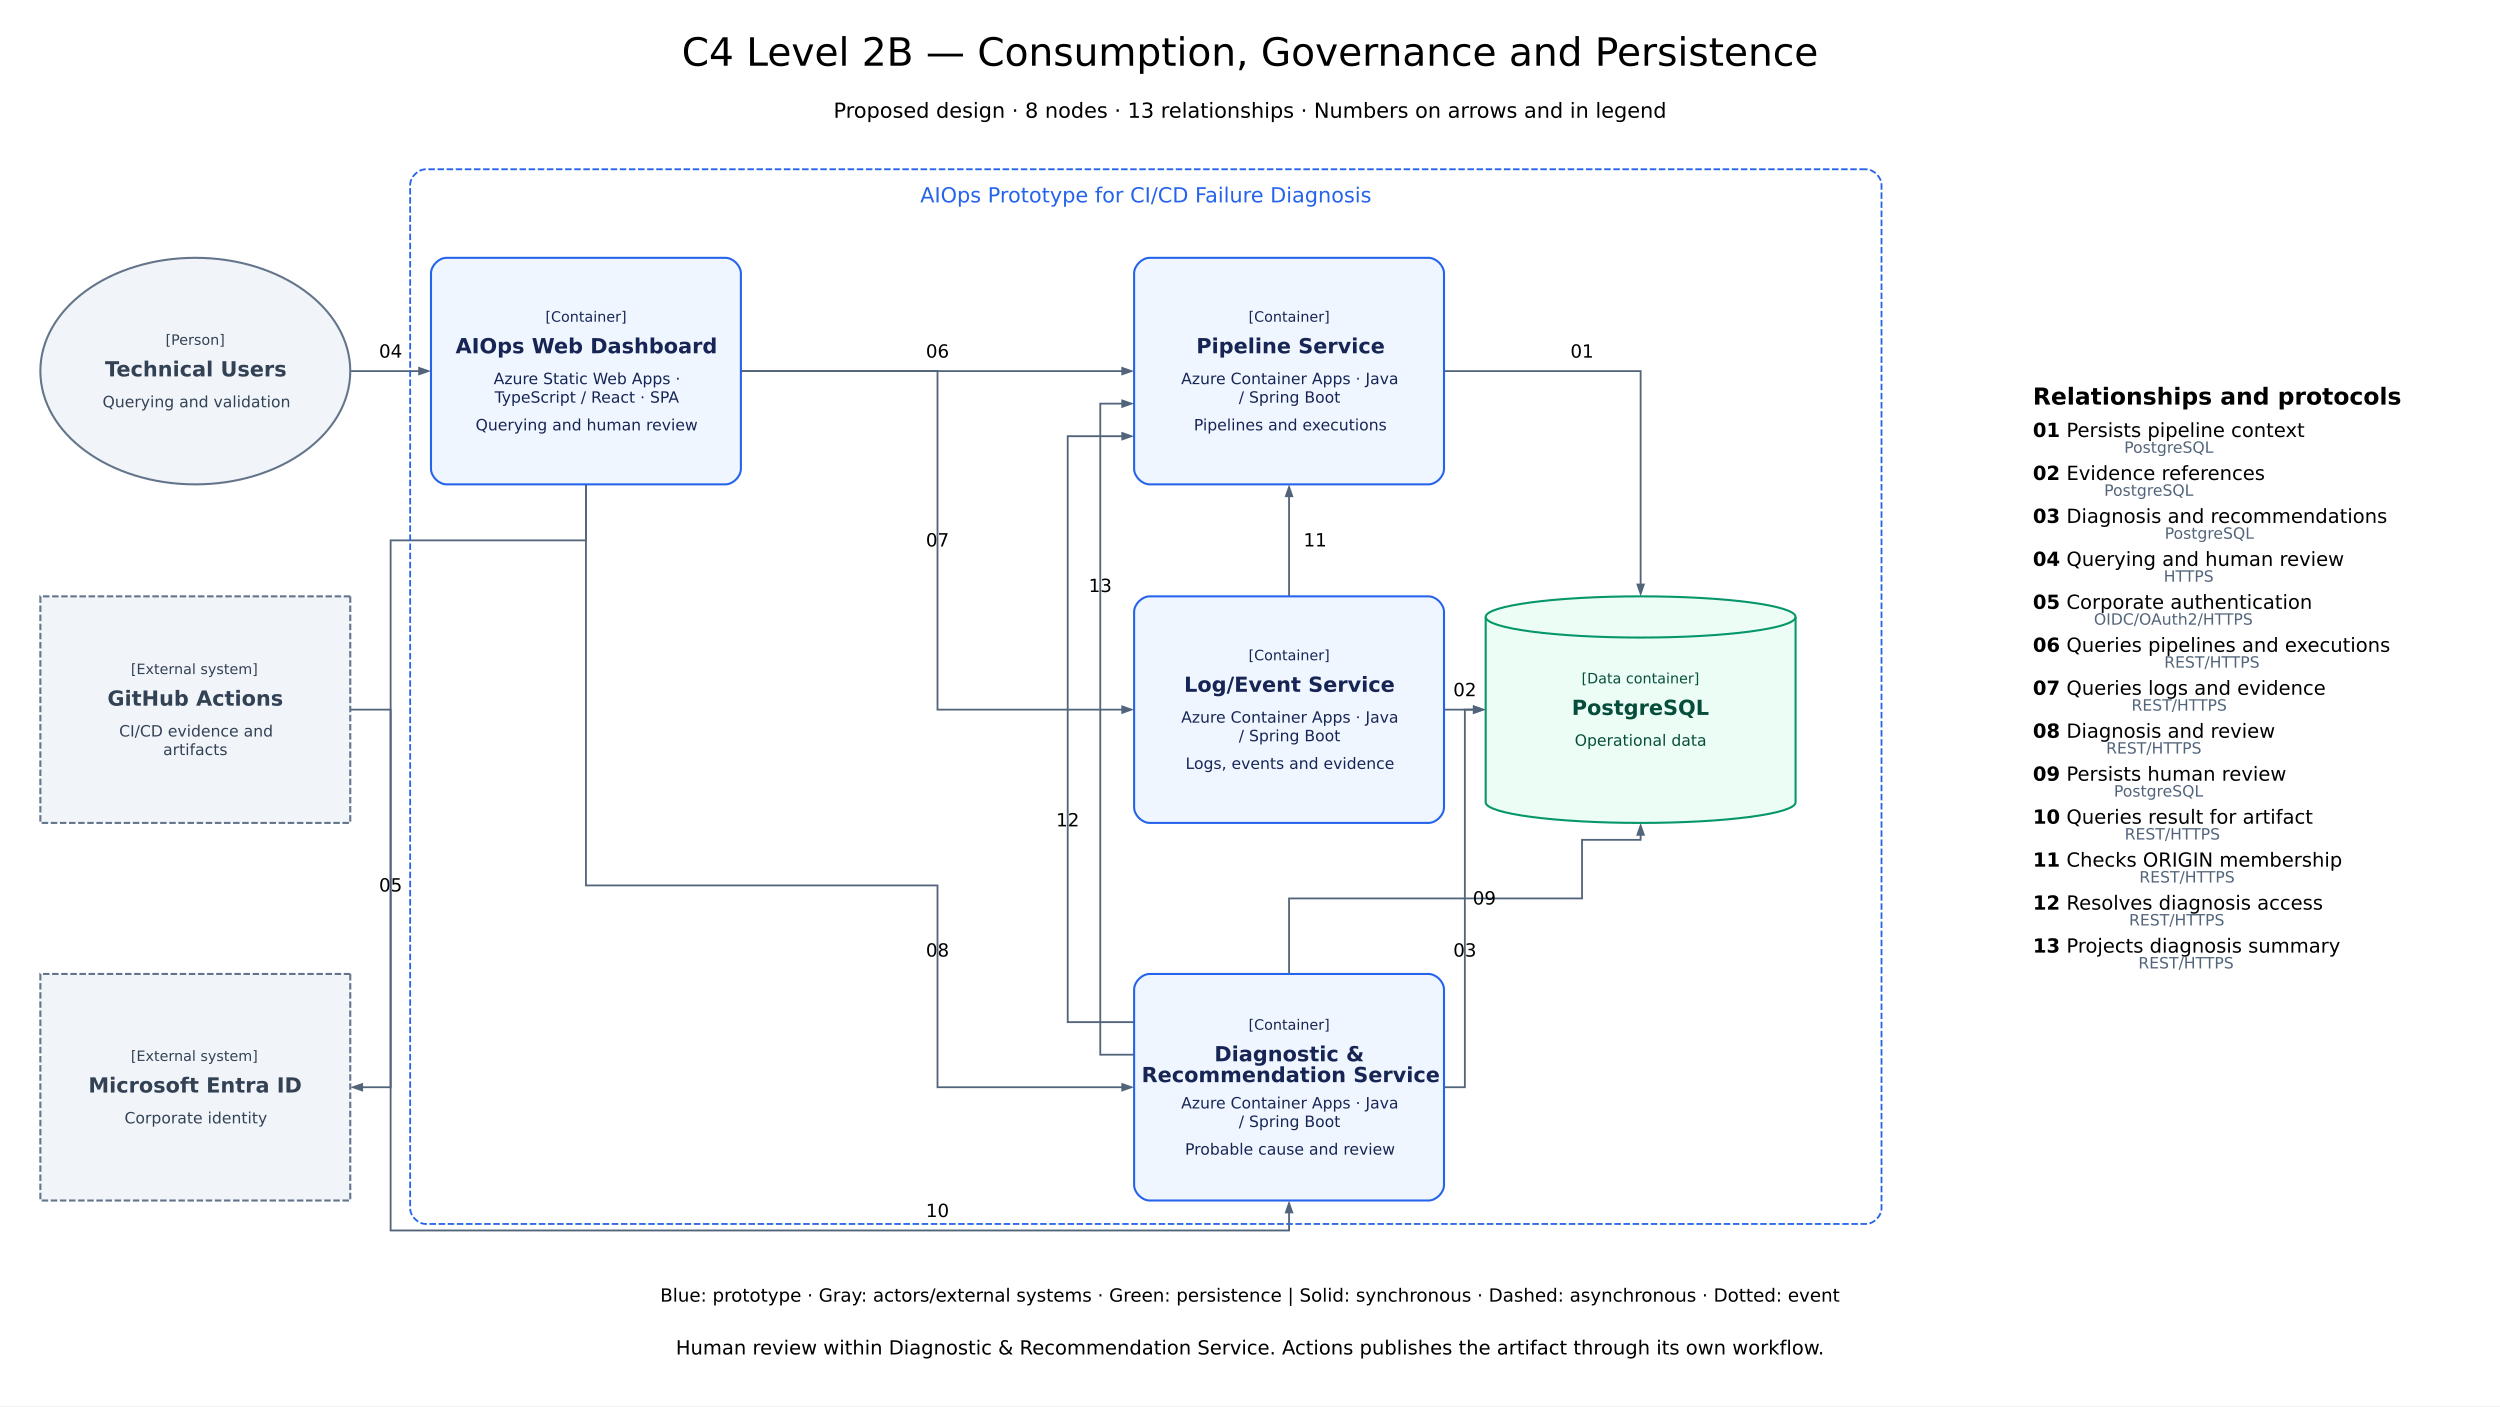
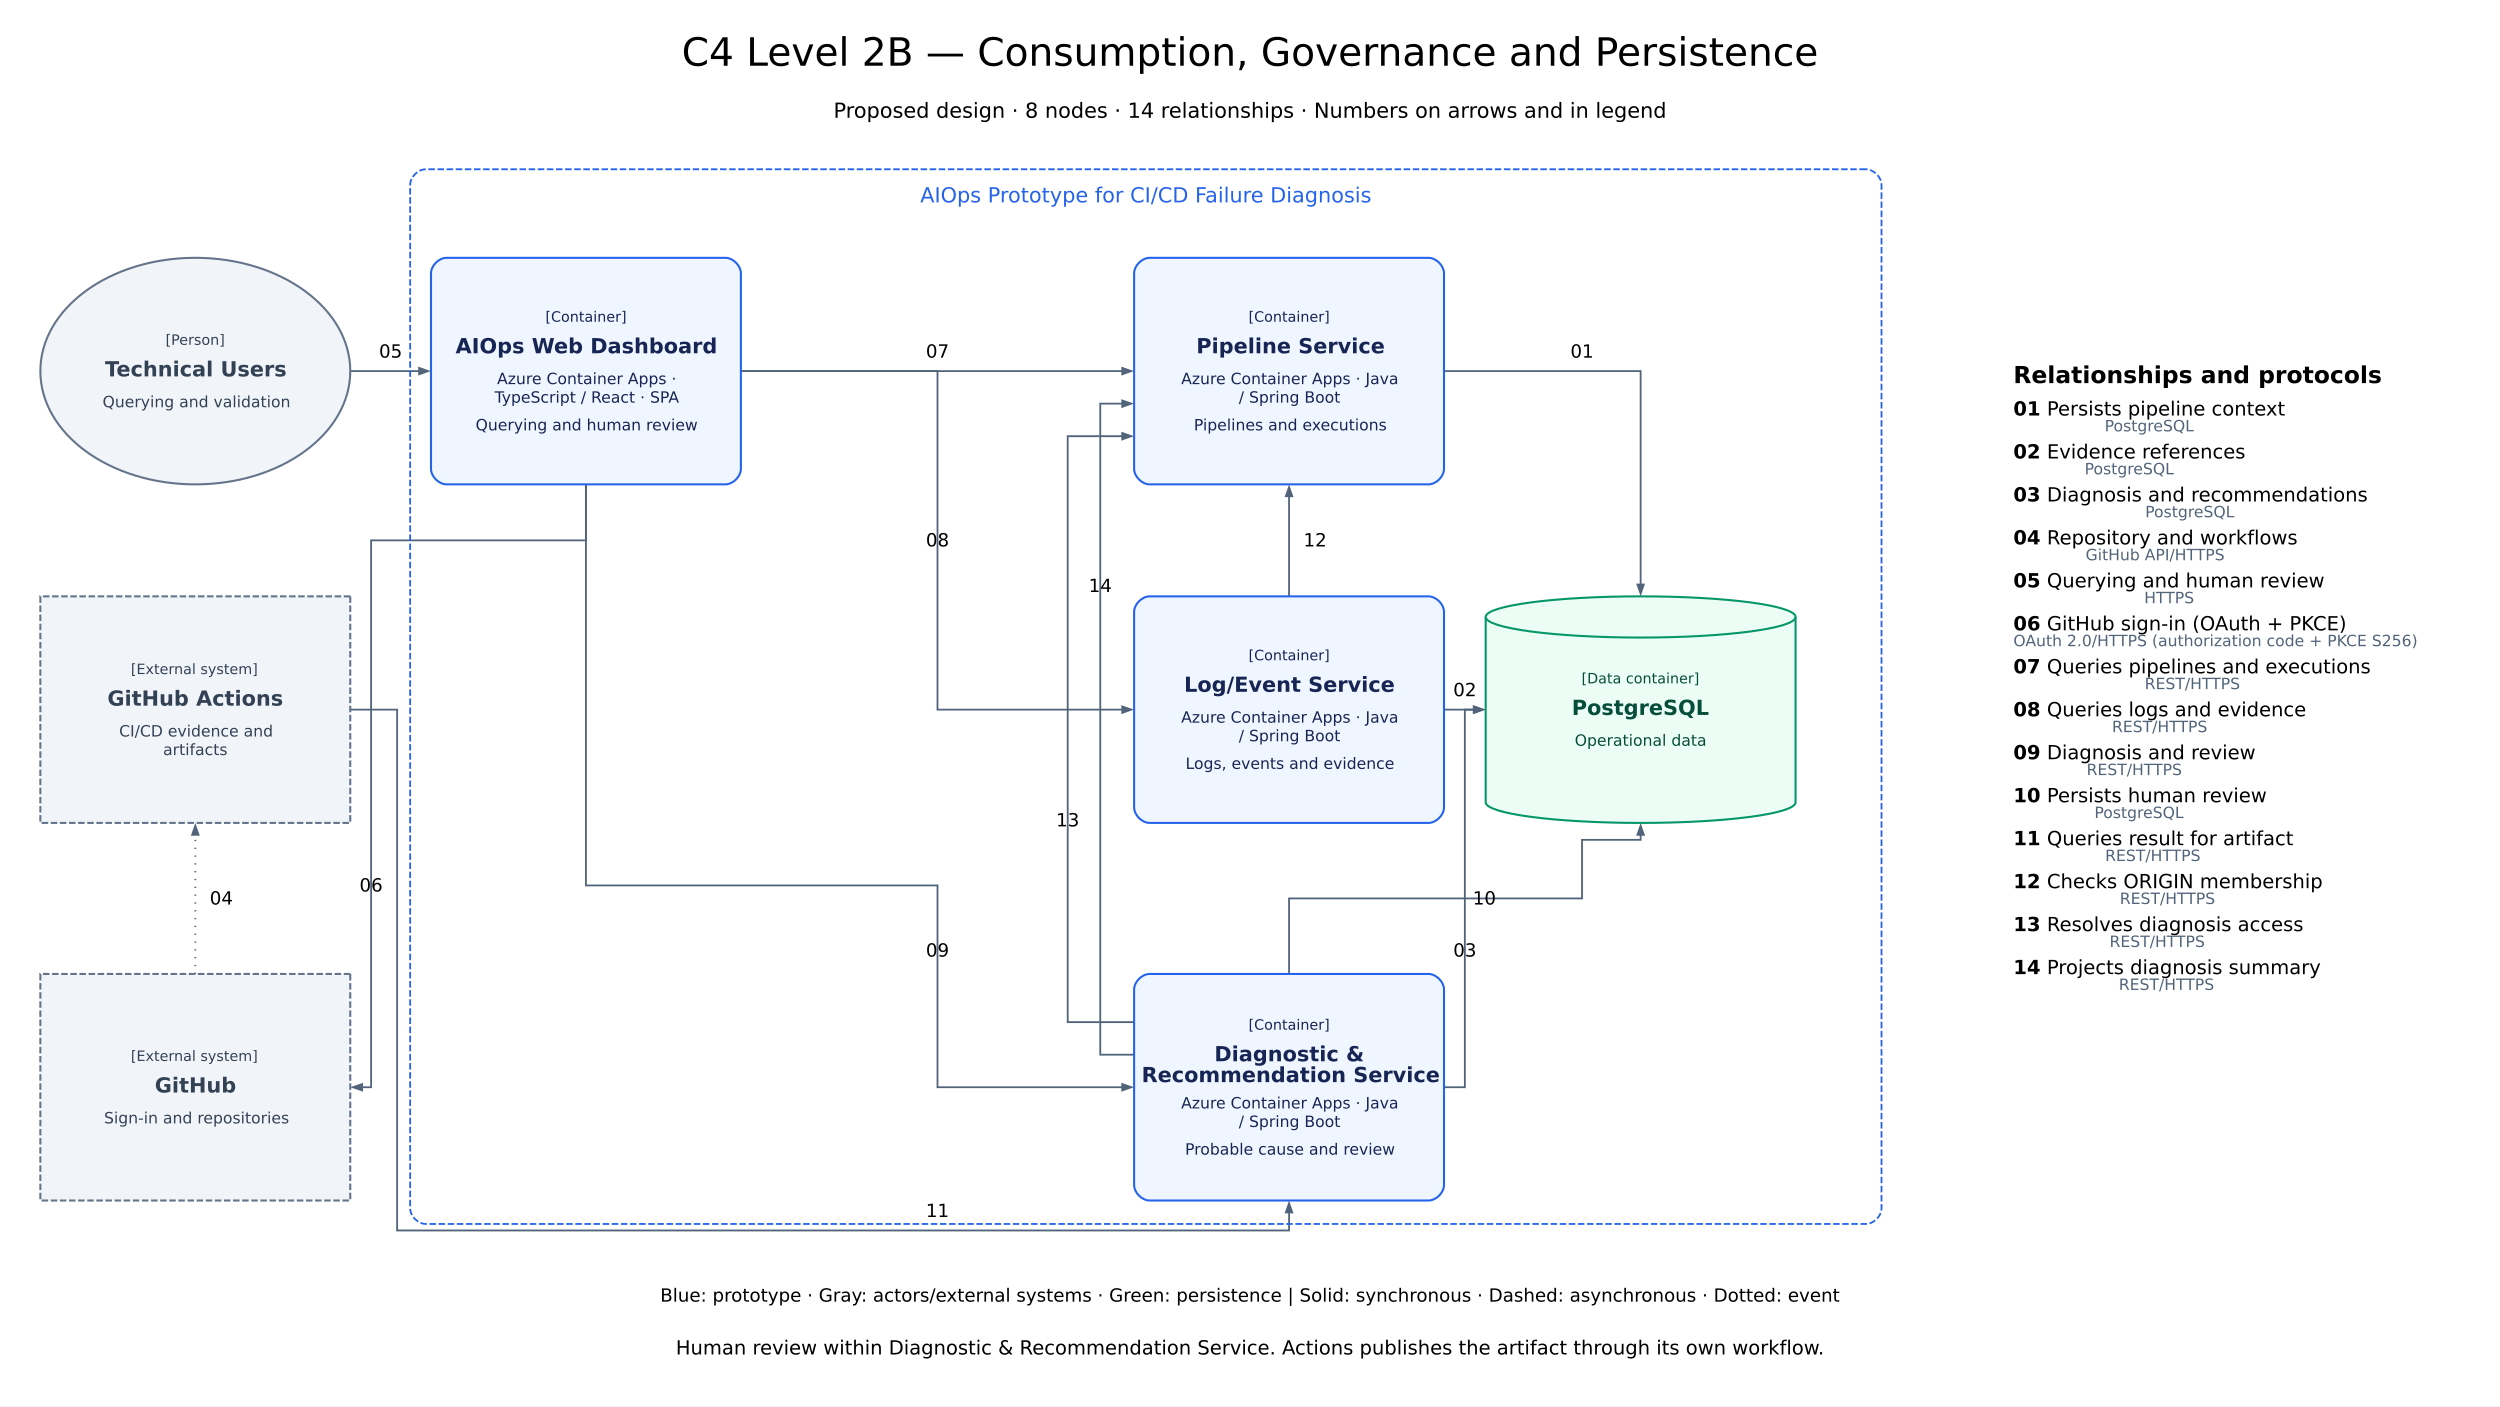
<svg xmlns="http://www.w3.org/2000/svg" xmlns:xlink="http://www.w3.org/1999/xlink" width="1920pt" height="1080pt" viewBox="0.00 0.00 1920.00 1080.00">
  <g id="graph0" class="graph" transform="scale(1 1) rotate(0) translate(0 1080)">
    <polygon fill="white" stroke="none" points="0,0 0,-1080 1920,-1080 1920,0 0,0" />
    <g id="rel_dashboard_pipeline_service" class="edge">
      <g id="a_rel_dashboard_pipeline_service">
-         <a xlink:title="06: Routes pipeline, execution, incident queue and insights queries, registration, grants and incident lifecycle commands (REST/HTTPS)">
+         <a xlink:title="07: Routes pipeline, execution, incident queue and insights queries, registration, grants and incident lifecycle commands (REST/HTTPS)">
          <path fill="none" stroke="#52647a" stroke-width="1.4" d="M569,-795C667,-795 765,-795 863,-795" />
          <polygon fill="#52647a" stroke="#52647a" stroke-width="1.4" points="861.88,-797.45 868.88,-795 861.88,-792.55 861.88,-797.45" />
        </a>
      </g>
-       <text xml:space="preserve" text-anchor="middle" x="720" y="-805.33" font-family="DejaVu Sans" font-size="14.00">06</text>
+       <text xml:space="preserve" text-anchor="middle" x="720" y="-805.33" font-family="DejaVu Sans" font-size="14.00">07</text>
    </g>
    <g id="rel_dashboard_log_event_service" class="edge">
      <g id="a_rel_dashboard_log_event_service">
-         <a xlink:title="07: Routes log, event and evidence queries (REST/HTTPS)">
+         <a xlink:title="08: Routes log, event and evidence queries (REST/HTTPS)">
          <path fill="none" stroke="#52647a" stroke-width="1.4" d="M569,-795C619.33,-795 669.67,-795 720,-795 720,-708.33 720,-621.67 720,-535 767.67,-535 815.33,-535 863,-535" />
          <polygon fill="#52647a" stroke="#52647a" stroke-width="1.4" points="861.88,-537.45 868.88,-535 861.88,-532.55 861.88,-537.45" />
        </a>
      </g>
-       <text xml:space="preserve" text-anchor="middle" x="720" y="-660.33" font-family="DejaVu Sans" font-size="14.00">07</text>
+       <text xml:space="preserve" text-anchor="middle" x="720" y="-660.33" font-family="DejaVu Sans" font-size="14.00">08</text>
    </g>
    <g id="rel_dashboard_recommendation_service" class="edge">
      <g id="a_rel_dashboard_recommendation_service">
-         <a xlink:title="08: Routes diagnosis and review queries and operations (REST/HTTPS)">
+         <a xlink:title="09: Routes diagnosis and review queries and operations (REST/HTTPS)">
          <path fill="none" stroke="#52647a" stroke-width="1.4" d="M450,-708C450,-605.33 450,-502.67 450,-400 540,-400 630,-400 720,-400 720,-348.33 720,-296.67 720,-245 767.67,-245 815.33,-245 863,-245" />
          <polygon fill="#52647a" stroke="#52647a" stroke-width="1.4" points="861.88,-247.45 868.88,-245 861.88,-242.55 861.88,-247.45" />
        </a>
      </g>
-       <text xml:space="preserve" text-anchor="middle" x="720" y="-345.32" font-family="DejaVu Sans" font-size="14.00">08</text>
-     </g>
-     <g id="rel_dashboard_entra" class="edge">
-       <g id="a_rel_dashboard_entra">
-         <a xlink:title="05: Authenticates corporate users (OIDC/OAuth2/HTTPS)">
-           <path fill="none" stroke="#52647a" stroke-width="1.4" d="M450,-708C450,-693.67 450,-679.33 450,-665 400,-665 350,-665 300,-665 300,-525 300,-385 300,-245 292.33,-245 284.67,-245 277,-245" />
+       <text xml:space="preserve" text-anchor="middle" x="720" y="-345.32" font-family="DejaVu Sans" font-size="14.00">09</text>
+     </g>
+     <g id="rel_dashboard_github_sign_in" class="edge">
+       <g id="a_rel_dashboard_github_sign_in">
+         <a xlink:title="06: Sends users to GitHub to authorize sign-in (OAuth 2.0/HTTPS (authorization code + PKCE S256))">
+           <path fill="none" stroke="#52647a" stroke-width="1.4" d="M450,-708C450,-693.67 450,-679.33 450,-665 395,-665 340,-665 285,-665 285,-525 285,-385 285,-245 282.33,-245 279.67,-245 277,-245" />
          <polygon fill="#52647a" stroke="#52647a" stroke-width="1.4" points="278.12,-242.55 271.12,-245 278.12,-247.45 278.12,-242.55" />
        </a>
      </g>
-       <text xml:space="preserve" text-anchor="middle" x="300" y="-395.32" font-family="DejaVu Sans" font-size="14.00">05</text>
+       <text xml:space="preserve" text-anchor="middle" x="285" y="-395.32" font-family="DejaVu Sans" font-size="14.00">06</text>
    </g>
    <g id="rel_pipeline_service_postgresql" class="edge">
      <g id="a_rel_pipeline_service_postgresql">
        <a xlink:title="01: Persists pipelines, stages, states and execution metadata (PostgreSQL)">
          <path fill="none" stroke="#52647a" stroke-width="1.4" d="M1109,-795C1159.33,-795 1209.67,-795 1260,-795 1260,-740 1260,-685 1260,-630" />
          <polygon fill="#52647a" stroke="#52647a" stroke-width="1.4" points="1262.45,-631.12 1260,-624.12 1257.55,-631.12 1262.45,-631.12" />
        </a>
      </g>
      <text xml:space="preserve" text-anchor="middle" x="1215" y="-805.33" font-family="DejaVu Sans" font-size="14.00">01</text>
    </g>
    <g id="rel_log_event_pipeline_operational_evidence" class="edge">
      <g id="a_rel_log_event_pipeline_operational_evidence">
-         <a xlink:title="11: Checks committed operational membership before evidence registration (REST/HTTPS)">
+         <a xlink:title="12: Checks committed operational membership before evidence registration (REST/HTTPS)">
          <path fill="none" stroke="#52647a" stroke-width="1.4" d="M990,-622C990,-648 990,-674 990,-700" />
          <polygon fill="#52647a" stroke="#52647a" stroke-width="1.4" points="987.55,-698.88 990,-705.88 992.45,-698.88 987.55,-698.88" />
        </a>
      </g>
-       <text xml:space="preserve" text-anchor="middle" x="1010" y="-660.33" font-family="DejaVu Sans" font-size="14.00">11</text>
+       <text xml:space="preserve" text-anchor="middle" x="1010" y="-660.33" font-family="DejaVu Sans" font-size="14.00">12</text>
    </g>
    <g id="rel_log_event_service_postgresql" class="edge">
      <g id="a_rel_log_event_service_postgresql">
        <a xlink:title="02: Persists and queries normalized evidence metadata and references (PostgreSQL)">
          <path fill="none" stroke="#52647a" stroke-width="1.4" d="M1109,-535C1117,-535 1125,-535 1133,-535" />
          <polygon fill="#52647a" stroke="#52647a" stroke-width="1.4" points="1131.88,-537.45 1138.88,-535 1131.88,-532.55 1131.88,-537.45" />
        </a>
      </g>
      <text xml:space="preserve" text-anchor="middle" x="1125" y="-545.33" font-family="DejaVu Sans" font-size="14.00">02</text>
    </g>
    <g id="rel_recommendation_pipeline_diagnosis_entitlement" class="edge">
      <g id="a_rel_recommendation_pipeline_diagnosis_entitlement">
-         <a xlink:title="12: Resolves the user's diagnosis read entitlement and the incident's ORIGIN execution (REST/HTTPS)">
+         <a xlink:title="13: Resolves the user's diagnosis read entitlement and the incident's ORIGIN execution (REST/HTTPS)">
          <path fill="none" stroke="#52647a" stroke-width="1.4" d="M871,-295C854,-295 837,-295 820,-295 820,-445 820,-595 820,-745 834.33,-745 848.67,-745 863,-745" />
          <polygon fill="#52647a" stroke="#52647a" stroke-width="1.4" points="861.88,-747.45 868.88,-745 861.88,-742.55 861.88,-747.45" />
        </a>
      </g>
-       <text xml:space="preserve" text-anchor="middle" x="820" y="-445.32" font-family="DejaVu Sans" font-size="14.00">12</text>
+       <text xml:space="preserve" text-anchor="middle" x="820" y="-445.32" font-family="DejaVu Sans" font-size="14.00">13</text>
    </g>
    <g id="rel_recommendation_pipeline_diagnosis_summary" class="edge">
      <g id="a_rel_recommendation_pipeline_diagnosis_summary">
-         <a xlink:title="13: Projects the incident diagnosis summary into Pipeline's incident queue read model (REST/HTTPS)">
+         <a xlink:title="14: Projects the incident diagnosis summary into Pipeline's incident queue read model (REST/HTTPS)">
          <path fill="none" stroke="#52647a" stroke-width="1.4" d="M871,-270C862.33,-270 853.67,-270 845,-270 845,-436.67 845,-603.33 845,-770 851,-770 857,-770 863,-770" />
          <polygon fill="#52647a" stroke="#52647a" stroke-width="1.4" points="861.88,-772.45 868.88,-770 861.88,-767.55 861.88,-772.45" />
        </a>
      </g>
-       <text xml:space="preserve" text-anchor="middle" x="845" y="-625.33" font-family="DejaVu Sans" font-size="14.00">13</text>
+       <text xml:space="preserve" text-anchor="middle" x="845" y="-625.33" font-family="DejaVu Sans" font-size="14.00">14</text>
    </g>
    <g id="rel_recommendation_service_postgresql" class="edge">
      <g id="a_rel_recommendation_service_postgresql">
        <a xlink:title="03: Persists diagnosis, recommendations and evidence links (PostgreSQL)">
          <path fill="none" stroke="#52647a" stroke-width="1.4" d="M1109,-245C1114.33,-245 1119.67,-245 1125,-245 1125,-341.67 1125,-438.33 1125,-535 1127.67,-535 1130.33,-535 1133,-535" />
          <polygon fill="#52647a" stroke="#52647a" stroke-width="1.4" points="1131.88,-537.45 1138.88,-535 1131.88,-532.55 1131.88,-537.45" />
        </a>
      </g>
      <text xml:space="preserve" text-anchor="middle" x="1125" y="-345.32" font-family="DejaVu Sans" font-size="14.00">03</text>
    </g>
    <g id="rel_human_review_postgresql" class="edge">
      <g id="a_rel_human_review_postgresql">
-         <a xlink:title="09: Persists human review decisions and traceability (PostgreSQL)">
+         <a xlink:title="10: Persists human review decisions and traceability (PostgreSQL)">
          <path fill="none" stroke="#52647a" stroke-width="1.4" d="M990,-332C990,-351.33 990,-370.67 990,-390 1065,-390 1140,-390 1215,-390 1215,-405 1215,-420 1215,-435 1230,-435 1245,-435 1260,-435 1260,-436.67 1260,-438.33 1260,-440" />
          <polygon fill="#52647a" stroke="#52647a" stroke-width="1.4" points="1257.55,-438.88 1260,-445.88 1262.45,-438.88 1257.55,-438.88" />
        </a>
      </g>
-       <text xml:space="preserve" text-anchor="middle" x="1140" y="-385.32" font-family="DejaVu Sans" font-size="14.00">09</text>
+       <text xml:space="preserve" text-anchor="middle" x="1140" y="-385.32" font-family="DejaVu Sans" font-size="14.00">10</text>
    </g>
    <g id="rel_technical_users_dashboard" class="edge">
      <g id="a_rel_technical_users_dashboard">
-         <a xlink:title="04: Queries results and records human review (HTTPS)">
+         <a xlink:title="05: Queries results and records human review (HTTPS)">
          <path fill="none" stroke="#52647a" stroke-width="1.4" d="M269,-795C287,-795 305,-795 323,-795" />
          <polygon fill="#52647a" stroke="#52647a" stroke-width="1.4" points="321.88,-797.45 328.88,-795 321.88,-792.55 321.88,-797.45" />
        </a>
      </g>
-       <text xml:space="preserve" text-anchor="middle" x="300" y="-805.33" font-family="DejaVu Sans" font-size="14.00">04</text>
+       <text xml:space="preserve" text-anchor="middle" x="300" y="-805.33" font-family="DejaVu Sans" font-size="14.00">05</text>
+     </g>
+     <g id="rel_github_github_actions" class="edge">
+       <g id="a_rel_github_github_actions">
+         <a xlink:title="04: Provides the repository, commits and CI/CD workflow definitions (GitHub API/HTTPS)">
+           <path fill="none" stroke="#52647a" stroke-width="1.4" stroke-dasharray="1,5" d="M150,-332C150,-368 150,-404 150,-440" />
+           <polygon fill="#52647a" stroke="#52647a" stroke-width="1.4" points="147.55,-438.88 150,-445.88 152.45,-438.88 147.55,-438.88" />
+         </a>
+       </g>
+       <text xml:space="preserve" text-anchor="middle" x="170" y="-385.32" font-family="DejaVu Sans" font-size="14.00">04</text>
    </g>
    <g id="rel_github_actions_diagnostic" class="edge">
      <g id="a_rel_github_actions_diagnostic">
-         <a xlink:title="10: Queries diagnostic_output to publish the workflow artifact (REST/HTTPS)">
-           <path fill="none" stroke="#52647a" stroke-width="1.4" d="M269,-535C279.33,-535 289.67,-535 300,-535 300,-401.67 300,-268.33 300,-135 530,-135 760,-135 990,-135 990,-140 990,-145 990,-150" />
+         <a xlink:title="11: Queries diagnostic_output to publish the workflow artifact (REST/HTTPS)">
+           <path fill="none" stroke="#52647a" stroke-width="1.4" d="M269,-535C281,-535 293,-535 305,-535 305,-401.67 305,-268.33 305,-135 533.33,-135 761.67,-135 990,-135 990,-140 990,-145 990,-150" />
          <polygon fill="#52647a" stroke="#52647a" stroke-width="1.4" points="987.55,-148.88 990,-155.88 992.45,-148.88 987.55,-148.88" />
        </a>
      </g>
-       <text xml:space="preserve" text-anchor="middle" x="720" y="-145.32" font-family="DejaVu Sans" font-size="14.00">10</text>
+       <text xml:space="preserve" text-anchor="middle" x="720" y="-145.32" font-family="DejaVu Sans" font-size="14.00">11</text>
    </g>
    <g id="node1" class="node">
      <text xml:space="preserve" text-anchor="middle" x="960" y="-1029.5" font-family="DejaVu Sans" font-size="30.00">C4 Level 2B — Consumption, Governance and Persistence</text>
    </g>
    <g id="node2" class="node">
-       <text xml:space="preserve" text-anchor="middle" x="960" y="-989.55" font-family="DejaVu Sans" font-size="16.00">Proposed design · 8 nodes · 13 relationships · Numbers on arrows and in legend</text>
+       <text xml:space="preserve" text-anchor="middle" x="960" y="-989.55" font-family="DejaVu Sans" font-size="16.00">Proposed design · 8 nodes · 14 relationships · Numbers on arrows and in legend</text>
    </g>
    <g id="node3" class="node">
      <path fill="none" stroke="#2563eb" stroke-width="1.4" stroke-dasharray="5,2" d="M1433,-950C1433,-950 327,-950 327,-950 321,-950 315,-944 315,-938 315,-938 315,-152 315,-152 315,-146 321,-140 327,-140 327,-140 1433,-140 1433,-140 1439,-140 1445,-146 1445,-152 1445,-152 1445,-938 1445,-938 1445,-944 1439,-950 1433,-950" />
    </g>
    <g id="node4" class="node">
      <text xml:space="preserve" text-anchor="middle" x="880" y="-924.55" font-family="DejaVu Sans" font-size="16.00" fill="#2563eb">AIOps Prototype for CI/CD Failure Diagnosis</text>
    </g>
    <g id="node5" class="node">
      <g id="a_node5">
        <a xlink:title="AIOps Web Dashboard | incident_query">
          <path fill="#eff6ff" stroke="#2563eb" stroke-width="1.6" d="M557,-882C557,-882 343,-882 343,-882 337,-882 331,-876 331,-870 331,-870 331,-720 331,-720 331,-714 337,-708 343,-708 343,-708 557,-708 557,-708 563,-708 569,-714 569,-720 569,-720 569,-870 569,-870 569,-876 563,-882 557,-882" />
          <text xml:space="preserve" text-anchor="start" x="418.88" y="-832.92" font-family="DejaVu Sans" font-size="11.00" fill="#172554">[Container]</text>
          <text xml:space="preserve" text-anchor="start" x="349.88" y="-808.67" font-family="DejaVu Sans" font-weight="bold" font-size="16.00" fill="#172554">AIOps Web Dashboard</text>
-           <text xml:space="preserve" text-anchor="start" x="379.12" y="-784.98" font-family="DejaVu Sans" font-size="12.00" fill="#172554">Azure Static Web Apps ·</text>
+           <text xml:space="preserve" text-anchor="start" x="381.75" y="-784.98" font-family="DejaVu Sans" font-size="12.00" fill="#172554">Azure Container Apps ·</text>
          <text xml:space="preserve" text-anchor="start" x="379.88" y="-770.73" font-family="DejaVu Sans" font-size="12.00" fill="#172554">TypeScript / React · SPA</text>
          <text xml:space="preserve" text-anchor="start" x="365.25" y="-749.48" font-family="DejaVu Sans" font-size="12.00" fill="#172554">Querying and human review</text>
        </a>
      </g>
    </g>
    <g id="node6" class="node">
      <g id="a_node6">
        <a xlink:title="Pipeline Service | register_pipeline">
          <path fill="#eff6ff" stroke="#2563eb" stroke-width="1.6" d="M1097,-882C1097,-882 883,-882 883,-882 877,-882 871,-876 871,-870 871,-870 871,-720 871,-720 871,-714 877,-708 883,-708 883,-708 1097,-708 1097,-708 1103,-708 1109,-714 1109,-720 1109,-720 1109,-870 1109,-870 1109,-876 1103,-882 1097,-882" />
          <text xml:space="preserve" text-anchor="start" x="958.88" y="-832.92" font-family="DejaVu Sans" font-size="11.00" fill="#172554">[Container]</text>
          <text xml:space="preserve" text-anchor="start" x="918.75" y="-808.67" font-family="DejaVu Sans" font-weight="bold" font-size="16.00" fill="#172554">Pipeline Service</text>
          <text xml:space="preserve" text-anchor="start" x="907.12" y="-784.98" font-family="DejaVu Sans" font-size="12.00" fill="#172554">Azure Container Apps · Java</text>
          <text xml:space="preserve" text-anchor="start" x="951.38" y="-770.73" font-family="DejaVu Sans" font-size="12.00" fill="#172554">/ Spring Boot</text>
          <text xml:space="preserve" text-anchor="start" x="916.88" y="-749.48" font-family="DejaVu Sans" font-size="12.00" fill="#172554">Pipelines and executions</text>
        </a>
      </g>
    </g>
    <g id="node7" class="node">
      <g id="a_node7">
        <a xlink:title="Log/Event Service | register_normalized_evidence">
          <path fill="#eff6ff" stroke="#2563eb" stroke-width="1.6" d="M1097,-622C1097,-622 883,-622 883,-622 877,-622 871,-616 871,-610 871,-610 871,-460 871,-460 871,-454 877,-448 883,-448 883,-448 1097,-448 1097,-448 1103,-448 1109,-454 1109,-460 1109,-460 1109,-610 1109,-610 1109,-616 1103,-622 1097,-622" />
          <text xml:space="preserve" text-anchor="start" x="958.88" y="-572.92" font-family="DejaVu Sans" font-size="11.00" fill="#172554">[Container]</text>
          <text xml:space="preserve" text-anchor="start" x="909.38" y="-548.67" font-family="DejaVu Sans" font-weight="bold" font-size="16.00" fill="#172554">Log/Event Service</text>
          <text xml:space="preserve" text-anchor="start" x="907.12" y="-524.98" font-family="DejaVu Sans" font-size="12.00" fill="#172554">Azure Container Apps · Java</text>
          <text xml:space="preserve" text-anchor="start" x="951.38" y="-510.73" font-family="DejaVu Sans" font-size="12.00" fill="#172554">/ Spring Boot</text>
          <text xml:space="preserve" text-anchor="start" x="910.5" y="-489.48" font-family="DejaVu Sans" font-size="12.00" fill="#172554">Logs, events and evidence</text>
        </a>
      </g>
    </g>
    <g id="node8" class="node">
      <g id="a_node8">
        <a xlink:title="Diagnostic &amp; Recommendation Service | generate_initial_recommendations">
          <path fill="#eff6ff" stroke="#2563eb" stroke-width="1.6" d="M1097,-332C1097,-332 883,-332 883,-332 877,-332 871,-326 871,-320 871,-320 871,-170 871,-170 871,-164 877,-158 883,-158 883,-158 1097,-158 1097,-158 1103,-158 1109,-164 1109,-170 1109,-170 1109,-320 1109,-320 1109,-326 1103,-332 1097,-332" />
          <text xml:space="preserve" text-anchor="start" x="958.88" y="-289.18" font-family="DejaVu Sans" font-size="11.00" fill="#172554">[Container]</text>
          <text xml:space="preserve" text-anchor="start" x="932.62" y="-264.93" font-family="DejaVu Sans" font-weight="bold" font-size="16.00" fill="#172554">Diagnostic &amp;</text>
          <text xml:space="preserve" text-anchor="start" x="876.75" y="-248.93" font-family="DejaVu Sans" font-weight="bold" font-size="16.00" fill="#172554">Recommendation Service</text>
          <text xml:space="preserve" text-anchor="start" x="907.12" y="-228.72" font-family="DejaVu Sans" font-size="12.00" fill="#172554">Azure Container Apps · Java</text>
          <text xml:space="preserve" text-anchor="start" x="951.38" y="-214.47" font-family="DejaVu Sans" font-size="12.00" fill="#172554">/ Spring Boot</text>
          <text xml:space="preserve" text-anchor="start" x="910.12" y="-193.22" font-family="DejaVu Sans" font-size="12.00" fill="#172554">Probable cause and review</text>
        </a>
      </g>
    </g>
    <g id="node9" class="node">
      <g id="a_node9">
        <a xlink:title="PostgreSQL | pipelines">
          <path fill="#ecfdf5" stroke="#059669" stroke-width="1.6" d="M1379,-606.18C1379,-614.91 1325.66,-622 1260,-622 1194.34,-622 1141,-614.91 1141,-606.18 1141,-606.18 1141,-463.82 1141,-463.82 1141,-455.09 1194.34,-448 1260,-448 1325.66,-448 1379,-455.09 1379,-463.82 1379,-463.82 1379,-606.18 1379,-606.18" />
          <path fill="none" stroke="#059669" stroke-width="1.6" d="M1379,-606.18C1379,-597.45 1325.66,-590.36 1260,-590.36 1194.34,-590.36 1141,-597.45 1141,-606.18" />
          <text xml:space="preserve" text-anchor="start" x="1214.62" y="-555.17" font-family="DejaVu Sans" font-size="11.00" fill="#064e3b">[Data container]</text>
          <text xml:space="preserve" text-anchor="start" x="1207.12" y="-530.92" font-family="DejaVu Sans" font-weight="bold" font-size="16.00" fill="#064e3b">PostgreSQL</text>
          <text xml:space="preserve" text-anchor="start" x="1209.38" y="-507.23" font-family="DejaVu Sans" font-size="12.00" fill="#064e3b">Operational data</text>
        </a>
      </g>
    </g>
    <g id="node10" class="node">
      <g id="a_node10">
        <a xlink:title="Technical Users | Expose incidents, diagnoses, evidence, recommendations, metrics and human review.">
          <ellipse fill="#f1f5f9" stroke="#64748b" stroke-width="1.6" cx="150" cy="-795" rx="119" ry="87" />
          <text xml:space="preserve" text-anchor="start" x="127.12" y="-815.17" font-family="DejaVu Sans" font-size="11.00" fill="#334155">[Person]</text>
          <text xml:space="preserve" text-anchor="start" x="80.62" y="-790.92" font-family="DejaVu Sans" font-weight="bold" font-size="16.00" fill="#334155">Technical Users</text>
          <text xml:space="preserve" text-anchor="start" x="78.75" y="-767.23" font-family="DejaVu Sans" font-size="12.00" fill="#334155">Querying and validation</text>
        </a>
      </g>
    </g>
    <g id="node11" class="node">
      <g id="a_node11">
-         <a xlink:title="Microsoft Entra ID | corporate_identity_provider">
+         <a xlink:title="GitHub | source_control">
          <polygon fill="#f1f5f9" stroke="#64748b" stroke-width="1.6" stroke-dasharray="5,2" points="269,-332 31,-332 31,-158 269,-158 269,-332" />
          <text xml:space="preserve" text-anchor="start" x="100.5" y="-265.18" font-family="DejaVu Sans" font-size="11.00" fill="#334155">[External system]</text>
-           <text xml:space="preserve" text-anchor="start" x="67.88" y="-240.93" font-family="DejaVu Sans" font-weight="bold" font-size="16.00" fill="#334155">Microsoft Entra ID</text>
-           <text xml:space="preserve" text-anchor="start" x="95.62" y="-217.22" font-family="DejaVu Sans" font-size="12.00" fill="#334155">Corporate identity</text>
+           <text xml:space="preserve" text-anchor="start" x="118.88" y="-240.93" font-family="DejaVu Sans" font-weight="bold" font-size="16.00" fill="#334155">GitHub</text>
+           <text xml:space="preserve" text-anchor="start" x="79.88" y="-217.22" font-family="DejaVu Sans" font-size="12.00" fill="#334155">Sign-in and repositories</text>
        </a>
      </g>
    </g>
    <g id="node12" class="node">
      <g id="a_node12">
        <a xlink:title="GitHub Actions | ci_cd_execution_and_evidence_source">
          <polygon fill="#f1f5f9" stroke="#64748b" stroke-width="1.6" stroke-dasharray="5,2" points="269,-622 31,-622 31,-448 269,-448 269,-622" />
          <text xml:space="preserve" text-anchor="start" x="100.5" y="-562.3" font-family="DejaVu Sans" font-size="11.00" fill="#334155">[External system]</text>
          <text xml:space="preserve" text-anchor="start" x="82.5" y="-538.05" font-family="DejaVu Sans" font-weight="bold" font-size="16.00" fill="#334155">GitHub Actions</text>
          <text xml:space="preserve" text-anchor="start" x="91.5" y="-514.35" font-family="DejaVu Sans" font-size="12.00" fill="#334155">CI/CD evidence and</text>
          <text xml:space="preserve" text-anchor="start" x="125.25" y="-500.1" font-family="DejaVu Sans" font-size="12.00" fill="#334155">artifacts</text>
        </a>
      </g>
    </g>
    <g id="node13" class="node">
-       <text xml:space="preserve" text-anchor="start" x="1561.25" y="-769.27" font-family="DejaVu Sans" font-weight="bold" font-size="18.00">Relationships and protocols</text>
-       <text xml:space="preserve" text-anchor="start" x="1561.25" y="-744.38" font-family="DejaVu Sans" font-weight="bold" font-size="15.00">01</text>
-       <text xml:space="preserve" text-anchor="start" x="1582.25" y="-744.38" font-family="DejaVu Sans" font-size="15.00"> Persists pipeline context</text>
-       <text xml:space="preserve" text-anchor="start" x="1631.38" y="-732.23" font-family="DejaVu Sans" font-size="12.00" fill="#52647a">PostgreSQL</text>
-       <text xml:space="preserve" text-anchor="start" x="1561.25" y="-711.38" font-family="DejaVu Sans" font-weight="bold" font-size="15.00">02</text>
-       <text xml:space="preserve" text-anchor="start" x="1582.25" y="-711.38" font-family="DejaVu Sans" font-size="15.00"> Evidence references</text>
-       <text xml:space="preserve" text-anchor="start" x="1616" y="-699.23" font-family="DejaVu Sans" font-size="12.00" fill="#52647a">PostgreSQL</text>
-       <text xml:space="preserve" text-anchor="start" x="1561.25" y="-678.38" font-family="DejaVu Sans" font-weight="bold" font-size="15.00">03</text>
-       <text xml:space="preserve" text-anchor="start" x="1582.25" y="-678.38" font-family="DejaVu Sans" font-size="15.00"> Diagnosis and recommendations</text>
-       <text xml:space="preserve" text-anchor="start" x="1662.5" y="-666.23" font-family="DejaVu Sans" font-size="12.00" fill="#52647a">PostgreSQL</text>
-       <text xml:space="preserve" text-anchor="start" x="1561.25" y="-645.38" font-family="DejaVu Sans" font-weight="bold" font-size="15.00">04</text>
-       <text xml:space="preserve" text-anchor="start" x="1582.25" y="-645.38" font-family="DejaVu Sans" font-size="15.00"> Querying and human review</text>
-       <text xml:space="preserve" text-anchor="start" x="1661.75" y="-633.23" font-family="DejaVu Sans" font-size="12.00" fill="#52647a">HTTPS</text>
-       <text xml:space="preserve" text-anchor="start" x="1561.25" y="-612.38" font-family="DejaVu Sans" font-weight="bold" font-size="15.00">05</text>
-       <text xml:space="preserve" text-anchor="start" x="1582.25" y="-612.38" font-family="DejaVu Sans" font-size="15.00"> Corporate authentication</text>
-       <text xml:space="preserve" text-anchor="start" x="1608.12" y="-600.23" font-family="DejaVu Sans" font-size="12.00" fill="#52647a">OIDC/OAuth2/HTTPS</text>
-       <text xml:space="preserve" text-anchor="start" x="1561.25" y="-579.38" font-family="DejaVu Sans" font-weight="bold" font-size="15.00">06</text>
-       <text xml:space="preserve" text-anchor="start" x="1582.25" y="-579.38" font-family="DejaVu Sans" font-size="15.00"> Queries pipelines and executions</text>
-       <text xml:space="preserve" text-anchor="start" x="1662.12" y="-567.23" font-family="DejaVu Sans" font-size="12.00" fill="#52647a">REST/HTTPS</text>
-       <text xml:space="preserve" text-anchor="start" x="1561.25" y="-546.38" font-family="DejaVu Sans" font-weight="bold" font-size="15.00">07</text>
-       <text xml:space="preserve" text-anchor="start" x="1582.25" y="-546.38" font-family="DejaVu Sans" font-size="15.00"> Queries logs and evidence</text>
-       <text xml:space="preserve" text-anchor="start" x="1637" y="-534.23" font-family="DejaVu Sans" font-size="12.00" fill="#52647a">REST/HTTPS</text>
-       <text xml:space="preserve" text-anchor="start" x="1561.25" y="-513.38" font-family="DejaVu Sans" font-weight="bold" font-size="15.00">08</text>
-       <text xml:space="preserve" text-anchor="start" x="1582.25" y="-513.38" font-family="DejaVu Sans" font-size="15.00"> Diagnosis and review</text>
-       <text xml:space="preserve" text-anchor="start" x="1617.5" y="-501.23" font-family="DejaVu Sans" font-size="12.00" fill="#52647a">REST/HTTPS</text>
-       <text xml:space="preserve" text-anchor="start" x="1561.25" y="-480.38" font-family="DejaVu Sans" font-weight="bold" font-size="15.00">09</text>
-       <text xml:space="preserve" text-anchor="start" x="1582.25" y="-480.38" font-family="DejaVu Sans" font-size="15.00"> Persists human review</text>
-       <text xml:space="preserve" text-anchor="start" x="1623.5" y="-468.23" font-family="DejaVu Sans" font-size="12.00" fill="#52647a">PostgreSQL</text>
-       <text xml:space="preserve" text-anchor="start" x="1561.25" y="-447.38" font-family="DejaVu Sans" font-weight="bold" font-size="15.00">10</text>
-       <text xml:space="preserve" text-anchor="start" x="1582.25" y="-447.38" font-family="DejaVu Sans" font-size="15.00"> Queries result for artifact</text>
-       <text xml:space="preserve" text-anchor="start" x="1631.75" y="-435.23" font-family="DejaVu Sans" font-size="12.00" fill="#52647a">REST/HTTPS</text>
-       <text xml:space="preserve" text-anchor="start" x="1561.25" y="-414.38" font-family="DejaVu Sans" font-weight="bold" font-size="15.00">11</text>
-       <text xml:space="preserve" text-anchor="start" x="1582.25" y="-414.38" font-family="DejaVu Sans" font-size="15.00"> Checks ORIGIN membership</text>
-       <text xml:space="preserve" text-anchor="start" x="1643" y="-402.23" font-family="DejaVu Sans" font-size="12.00" fill="#52647a">REST/HTTPS</text>
-       <text xml:space="preserve" text-anchor="start" x="1561.25" y="-381.38" font-family="DejaVu Sans" font-weight="bold" font-size="15.00">12</text>
-       <text xml:space="preserve" text-anchor="start" x="1582.25" y="-381.38" font-family="DejaVu Sans" font-size="15.00"> Resolves diagnosis access</text>
-       <text xml:space="preserve" text-anchor="start" x="1635.12" y="-369.23" font-family="DejaVu Sans" font-size="12.00" fill="#52647a">REST/HTTPS</text>
-       <text xml:space="preserve" text-anchor="start" x="1561.25" y="-348.38" font-family="DejaVu Sans" font-weight="bold" font-size="15.00">13</text>
-       <text xml:space="preserve" text-anchor="start" x="1582.25" y="-348.38" font-family="DejaVu Sans" font-size="15.00"> Projects diagnosis summary</text>
-       <text xml:space="preserve" text-anchor="start" x="1642.25" y="-336.23" font-family="DejaVu Sans" font-size="12.00" fill="#52647a">REST/HTTPS</text>
+       <text xml:space="preserve" text-anchor="start" x="1546.25" y="-785.77" font-family="DejaVu Sans" font-weight="bold" font-size="18.00">Relationships and protocols</text>
+       <text xml:space="preserve" text-anchor="start" x="1546.25" y="-760.88" font-family="DejaVu Sans" font-weight="bold" font-size="15.00">01</text>
+       <text xml:space="preserve" text-anchor="start" x="1567.25" y="-760.88" font-family="DejaVu Sans" font-size="15.00"> Persists pipeline context</text>
+       <text xml:space="preserve" text-anchor="start" x="1616.38" y="-748.73" font-family="DejaVu Sans" font-size="12.00" fill="#52647a">PostgreSQL</text>
+       <text xml:space="preserve" text-anchor="start" x="1546.25" y="-727.88" font-family="DejaVu Sans" font-weight="bold" font-size="15.00">02</text>
+       <text xml:space="preserve" text-anchor="start" x="1567.25" y="-727.88" font-family="DejaVu Sans" font-size="15.00"> Evidence references</text>
+       <text xml:space="preserve" text-anchor="start" x="1601" y="-715.73" font-family="DejaVu Sans" font-size="12.00" fill="#52647a">PostgreSQL</text>
+       <text xml:space="preserve" text-anchor="start" x="1546.25" y="-694.88" font-family="DejaVu Sans" font-weight="bold" font-size="15.00">03</text>
+       <text xml:space="preserve" text-anchor="start" x="1567.25" y="-694.88" font-family="DejaVu Sans" font-size="15.00"> Diagnosis and recommendations</text>
+       <text xml:space="preserve" text-anchor="start" x="1647.5" y="-682.73" font-family="DejaVu Sans" font-size="12.00" fill="#52647a">PostgreSQL</text>
+       <text xml:space="preserve" text-anchor="start" x="1546.25" y="-661.88" font-family="DejaVu Sans" font-weight="bold" font-size="15.00">04</text>
+       <text xml:space="preserve" text-anchor="start" x="1567.25" y="-661.88" font-family="DejaVu Sans" font-size="15.00"> Repository and workflows</text>
+       <text xml:space="preserve" text-anchor="start" x="1601.75" y="-649.73" font-family="DejaVu Sans" font-size="12.00" fill="#52647a">GitHub API/HTTPS</text>
+       <text xml:space="preserve" text-anchor="start" x="1546.25" y="-628.88" font-family="DejaVu Sans" font-weight="bold" font-size="15.00">05</text>
+       <text xml:space="preserve" text-anchor="start" x="1567.25" y="-628.88" font-family="DejaVu Sans" font-size="15.00"> Querying and human review</text>
+       <text xml:space="preserve" text-anchor="start" x="1646.75" y="-616.73" font-family="DejaVu Sans" font-size="12.00" fill="#52647a">HTTPS</text>
+       <text xml:space="preserve" text-anchor="start" x="1546.25" y="-595.88" font-family="DejaVu Sans" font-weight="bold" font-size="15.00">06</text>
+       <text xml:space="preserve" text-anchor="start" x="1567.25" y="-595.88" font-family="DejaVu Sans" font-size="15.00"> GitHub sign-in (OAuth + PKCE)</text>
+       <text xml:space="preserve" text-anchor="start" x="1546.25" y="-583.73" font-family="DejaVu Sans" font-size="12.00" fill="#52647a">OAuth 2.0/HTTPS (authorization code + PKCE S256)</text>
+       <text xml:space="preserve" text-anchor="start" x="1546.25" y="-562.88" font-family="DejaVu Sans" font-weight="bold" font-size="15.00">07</text>
+       <text xml:space="preserve" text-anchor="start" x="1567.25" y="-562.88" font-family="DejaVu Sans" font-size="15.00"> Queries pipelines and executions</text>
+       <text xml:space="preserve" text-anchor="start" x="1647.12" y="-550.73" font-family="DejaVu Sans" font-size="12.00" fill="#52647a">REST/HTTPS</text>
+       <text xml:space="preserve" text-anchor="start" x="1546.25" y="-529.88" font-family="DejaVu Sans" font-weight="bold" font-size="15.00">08</text>
+       <text xml:space="preserve" text-anchor="start" x="1567.25" y="-529.88" font-family="DejaVu Sans" font-size="15.00"> Queries logs and evidence</text>
+       <text xml:space="preserve" text-anchor="start" x="1622" y="-517.73" font-family="DejaVu Sans" font-size="12.00" fill="#52647a">REST/HTTPS</text>
+       <text xml:space="preserve" text-anchor="start" x="1546.25" y="-496.88" font-family="DejaVu Sans" font-weight="bold" font-size="15.00">09</text>
+       <text xml:space="preserve" text-anchor="start" x="1567.25" y="-496.88" font-family="DejaVu Sans" font-size="15.00"> Diagnosis and review</text>
+       <text xml:space="preserve" text-anchor="start" x="1602.5" y="-484.73" font-family="DejaVu Sans" font-size="12.00" fill="#52647a">REST/HTTPS</text>
+       <text xml:space="preserve" text-anchor="start" x="1546.25" y="-463.88" font-family="DejaVu Sans" font-weight="bold" font-size="15.00">10</text>
+       <text xml:space="preserve" text-anchor="start" x="1567.25" y="-463.88" font-family="DejaVu Sans" font-size="15.00"> Persists human review</text>
+       <text xml:space="preserve" text-anchor="start" x="1608.5" y="-451.73" font-family="DejaVu Sans" font-size="12.00" fill="#52647a">PostgreSQL</text>
+       <text xml:space="preserve" text-anchor="start" x="1546.25" y="-430.88" font-family="DejaVu Sans" font-weight="bold" font-size="15.00">11</text>
+       <text xml:space="preserve" text-anchor="start" x="1567.25" y="-430.88" font-family="DejaVu Sans" font-size="15.00"> Queries result for artifact</text>
+       <text xml:space="preserve" text-anchor="start" x="1616.75" y="-418.73" font-family="DejaVu Sans" font-size="12.00" fill="#52647a">REST/HTTPS</text>
+       <text xml:space="preserve" text-anchor="start" x="1546.25" y="-397.88" font-family="DejaVu Sans" font-weight="bold" font-size="15.00">12</text>
+       <text xml:space="preserve" text-anchor="start" x="1567.25" y="-397.88" font-family="DejaVu Sans" font-size="15.00"> Checks ORIGIN membership</text>
+       <text xml:space="preserve" text-anchor="start" x="1628" y="-385.73" font-family="DejaVu Sans" font-size="12.00" fill="#52647a">REST/HTTPS</text>
+       <text xml:space="preserve" text-anchor="start" x="1546.25" y="-364.88" font-family="DejaVu Sans" font-weight="bold" font-size="15.00">13</text>
+       <text xml:space="preserve" text-anchor="start" x="1567.25" y="-364.88" font-family="DejaVu Sans" font-size="15.00"> Resolves diagnosis access</text>
+       <text xml:space="preserve" text-anchor="start" x="1620.12" y="-352.73" font-family="DejaVu Sans" font-size="12.00" fill="#52647a">REST/HTTPS</text>
+       <text xml:space="preserve" text-anchor="start" x="1546.25" y="-331.88" font-family="DejaVu Sans" font-weight="bold" font-size="15.00">14</text>
+       <text xml:space="preserve" text-anchor="start" x="1567.25" y="-331.88" font-family="DejaVu Sans" font-size="15.00"> Projects diagnosis summary</text>
+       <text xml:space="preserve" text-anchor="start" x="1627.25" y="-319.73" font-family="DejaVu Sans" font-size="12.00" fill="#52647a">REST/HTTPS</text>
    </g>
    <g id="node14" class="node">
      <text xml:space="preserve" text-anchor="middle" x="960" y="-80.33" font-family="DejaVu Sans" font-size="14.00">Blue: prototype · Gray: actors/external systems · Green: persistence | Solid: synchronous · Dashed: asynchronous · Dotted: event</text>
    </g>
    <g id="node15" class="node">
      <text xml:space="preserve" text-anchor="middle" x="960" y="-39.75" font-family="DejaVu Sans" font-size="15.00">Human review within Diagnostic &amp; Recommendation Service. Actions publishes the artifact through its own workflow.</text>
    </g>
  </g>
</svg>
